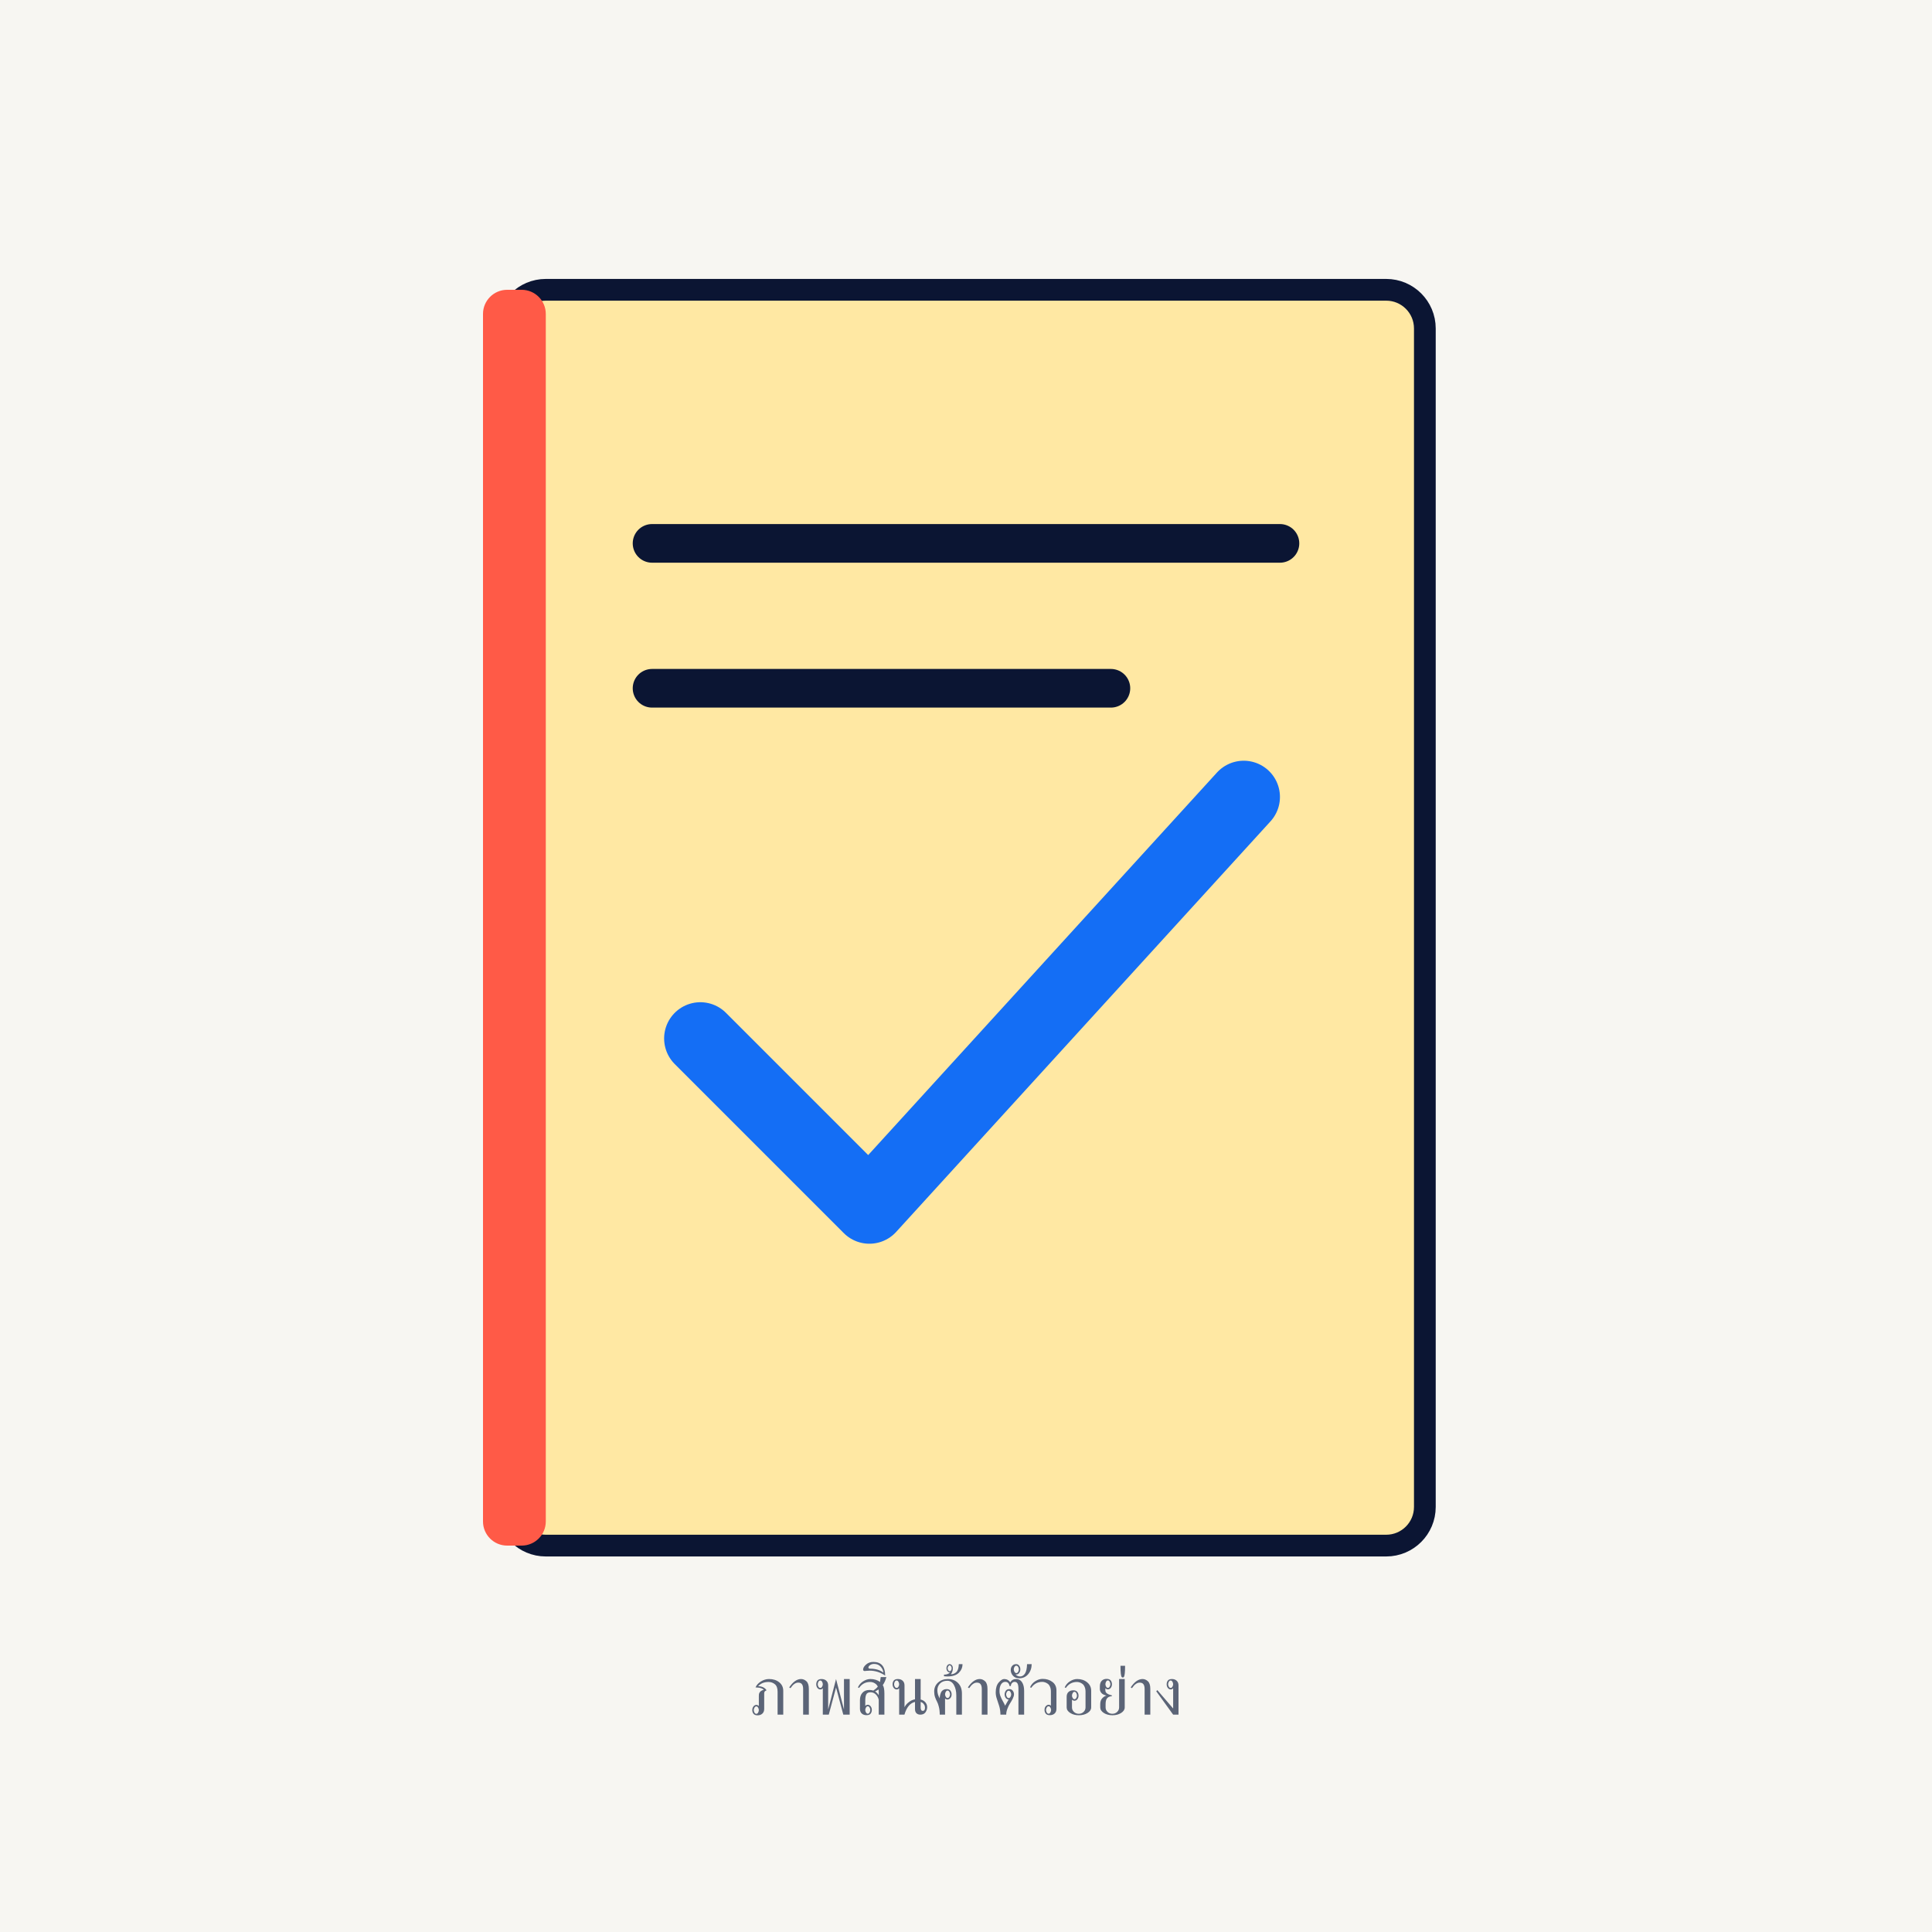
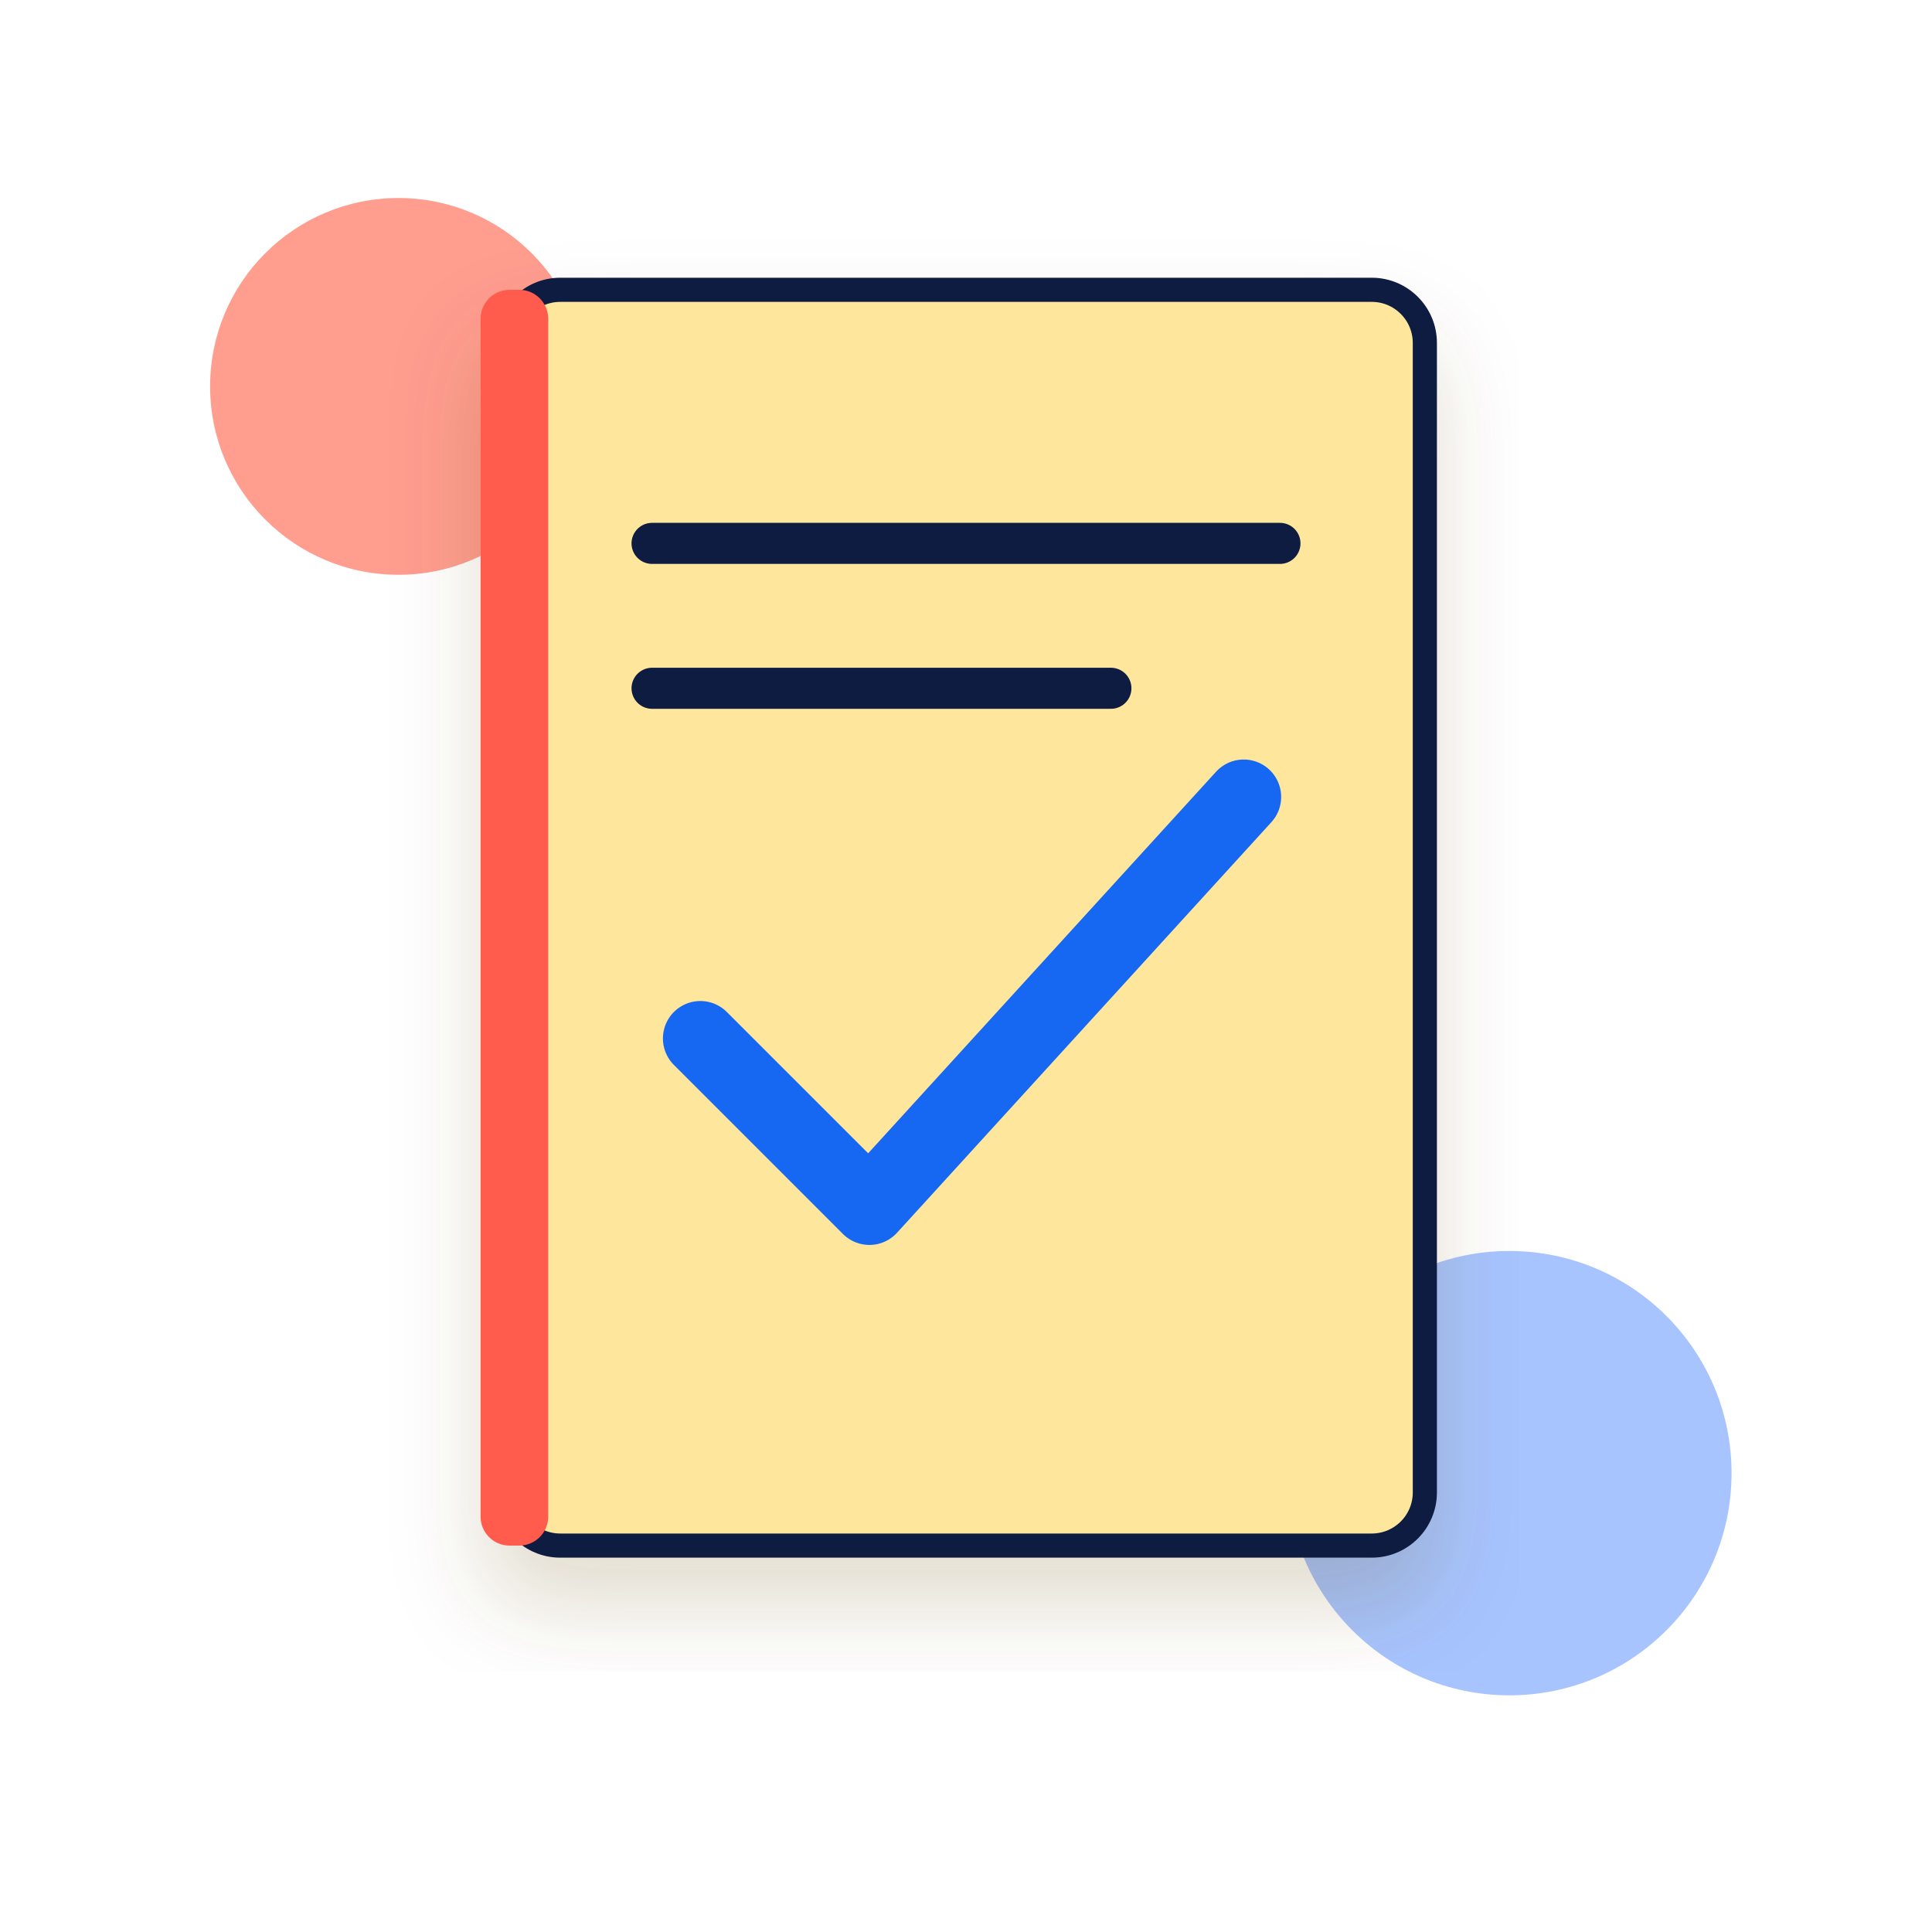
<svg xmlns="http://www.w3.org/2000/svg" viewBox="0 0 800 800">
-   <rect width="800" height="800" fill="#f7f6f2" />
-   <rect x="210" y="120" width="380" height="520" rx="16" fill="#ffe8a3" stroke="#0b1533" stroke-width="9" />
-   <path d="M270 225h260M270 285h190" stroke="#0b1533" stroke-width="16" stroke-linecap="round" />
-   <path d="m290 430 70 70 155-170" fill="none" stroke="#146ef5" stroke-width="30" stroke-linecap="round" stroke-linejoin="round" />
-   <rect x="200" y="120" width="26" height="520" rx="10" fill="#ff5a47" />
-   <text x="400" y="710" text-anchor="middle" font-family="Tahoma,sans-serif" font-size="28" fill="#5b6477">ภาพสินค้าตัวอย่าง</text>
+   <defs>
+     <filter id="s">
+       <feDropShadow dx="0" dy="22" stdDeviation="18" flood-color="#66511b" flood-opacity=".18" />
+     </filter>
+   </defs>
+   <circle cx="625" cy="610" r="92" fill="#6d9cff" opacity=".6" />
+   <circle cx="165" cy="160" r="78" fill="#ff735f" opacity=".7" />
+   <g filter="url(#s)">
+     <rect x="210" y="120" width="380" height="520" rx="22" fill="#ffe69d" stroke="#0a1d40" stroke-width="10" />
+     <path d="M270 225h260M270 285h190" stroke="#0a1d40" stroke-width="17" stroke-linecap="round" />
+     <path d="m290 430 70 70 155-170" fill="none" stroke="#1268f3" stroke-width="31" stroke-linecap="round" stroke-linejoin="round" />
+     <rect x="199" y="120" width="28" height="520" rx="12" fill="#ff5b4d" />
+   </g>
</svg>
